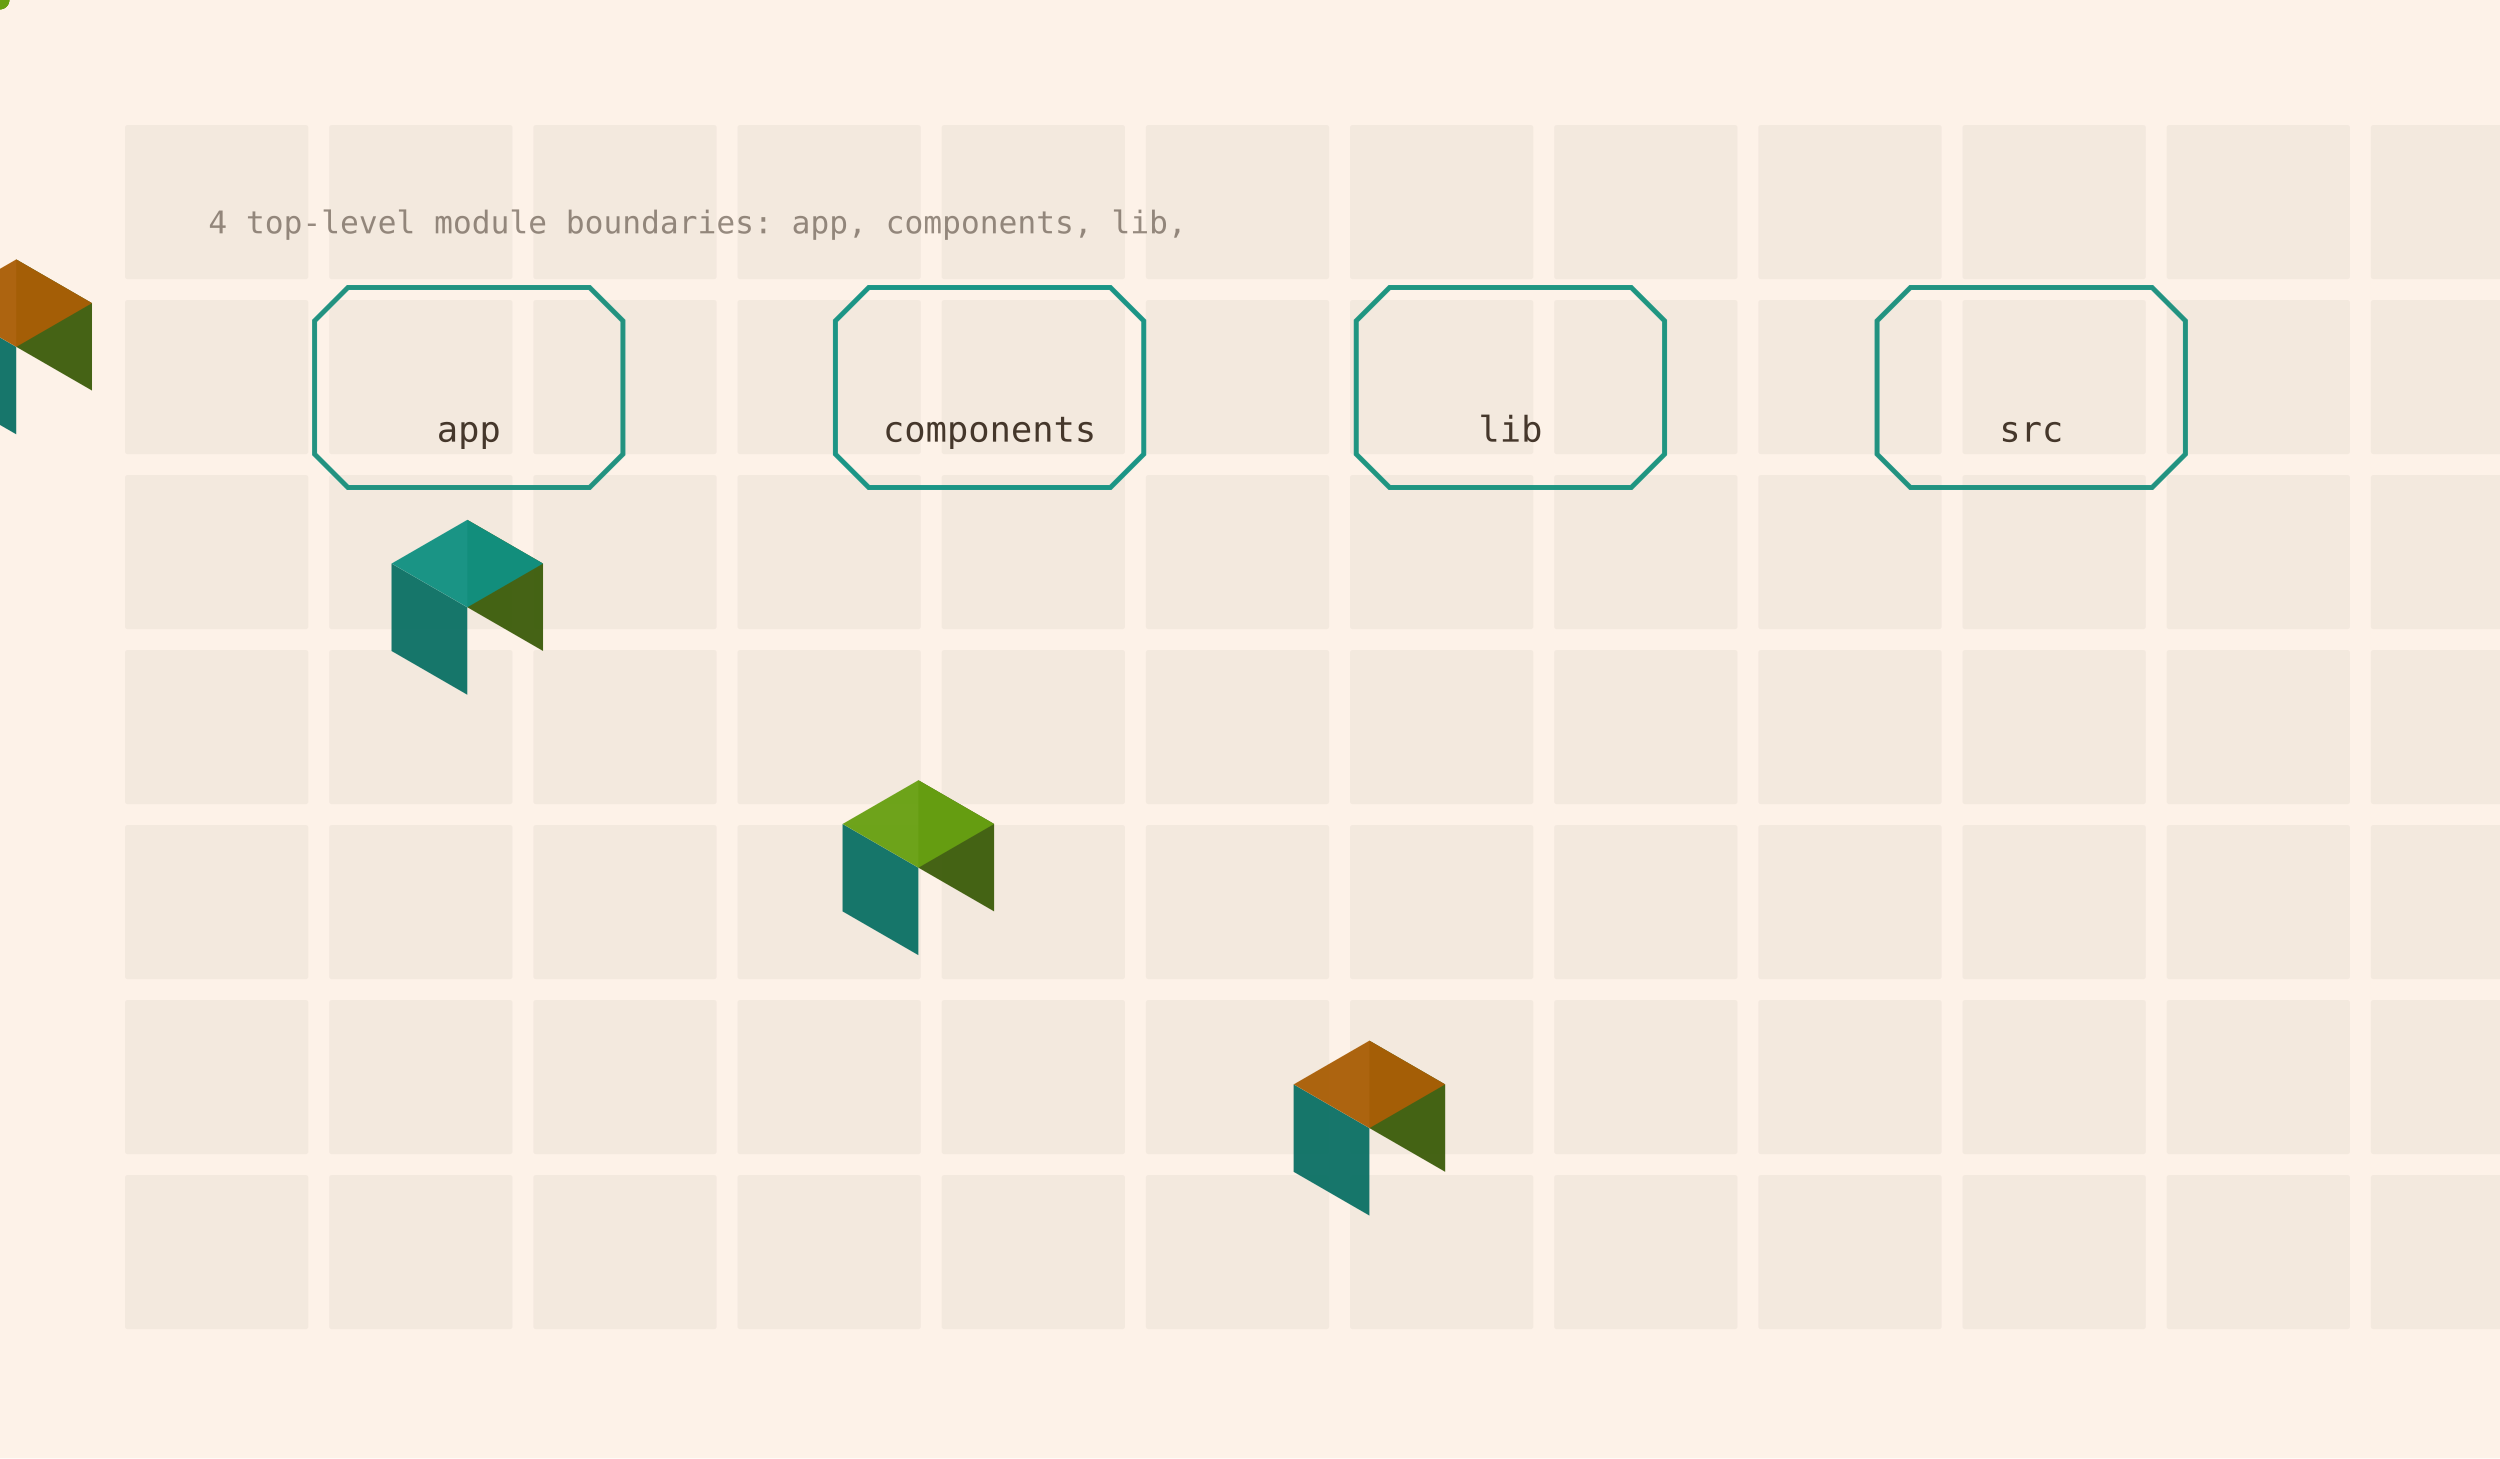
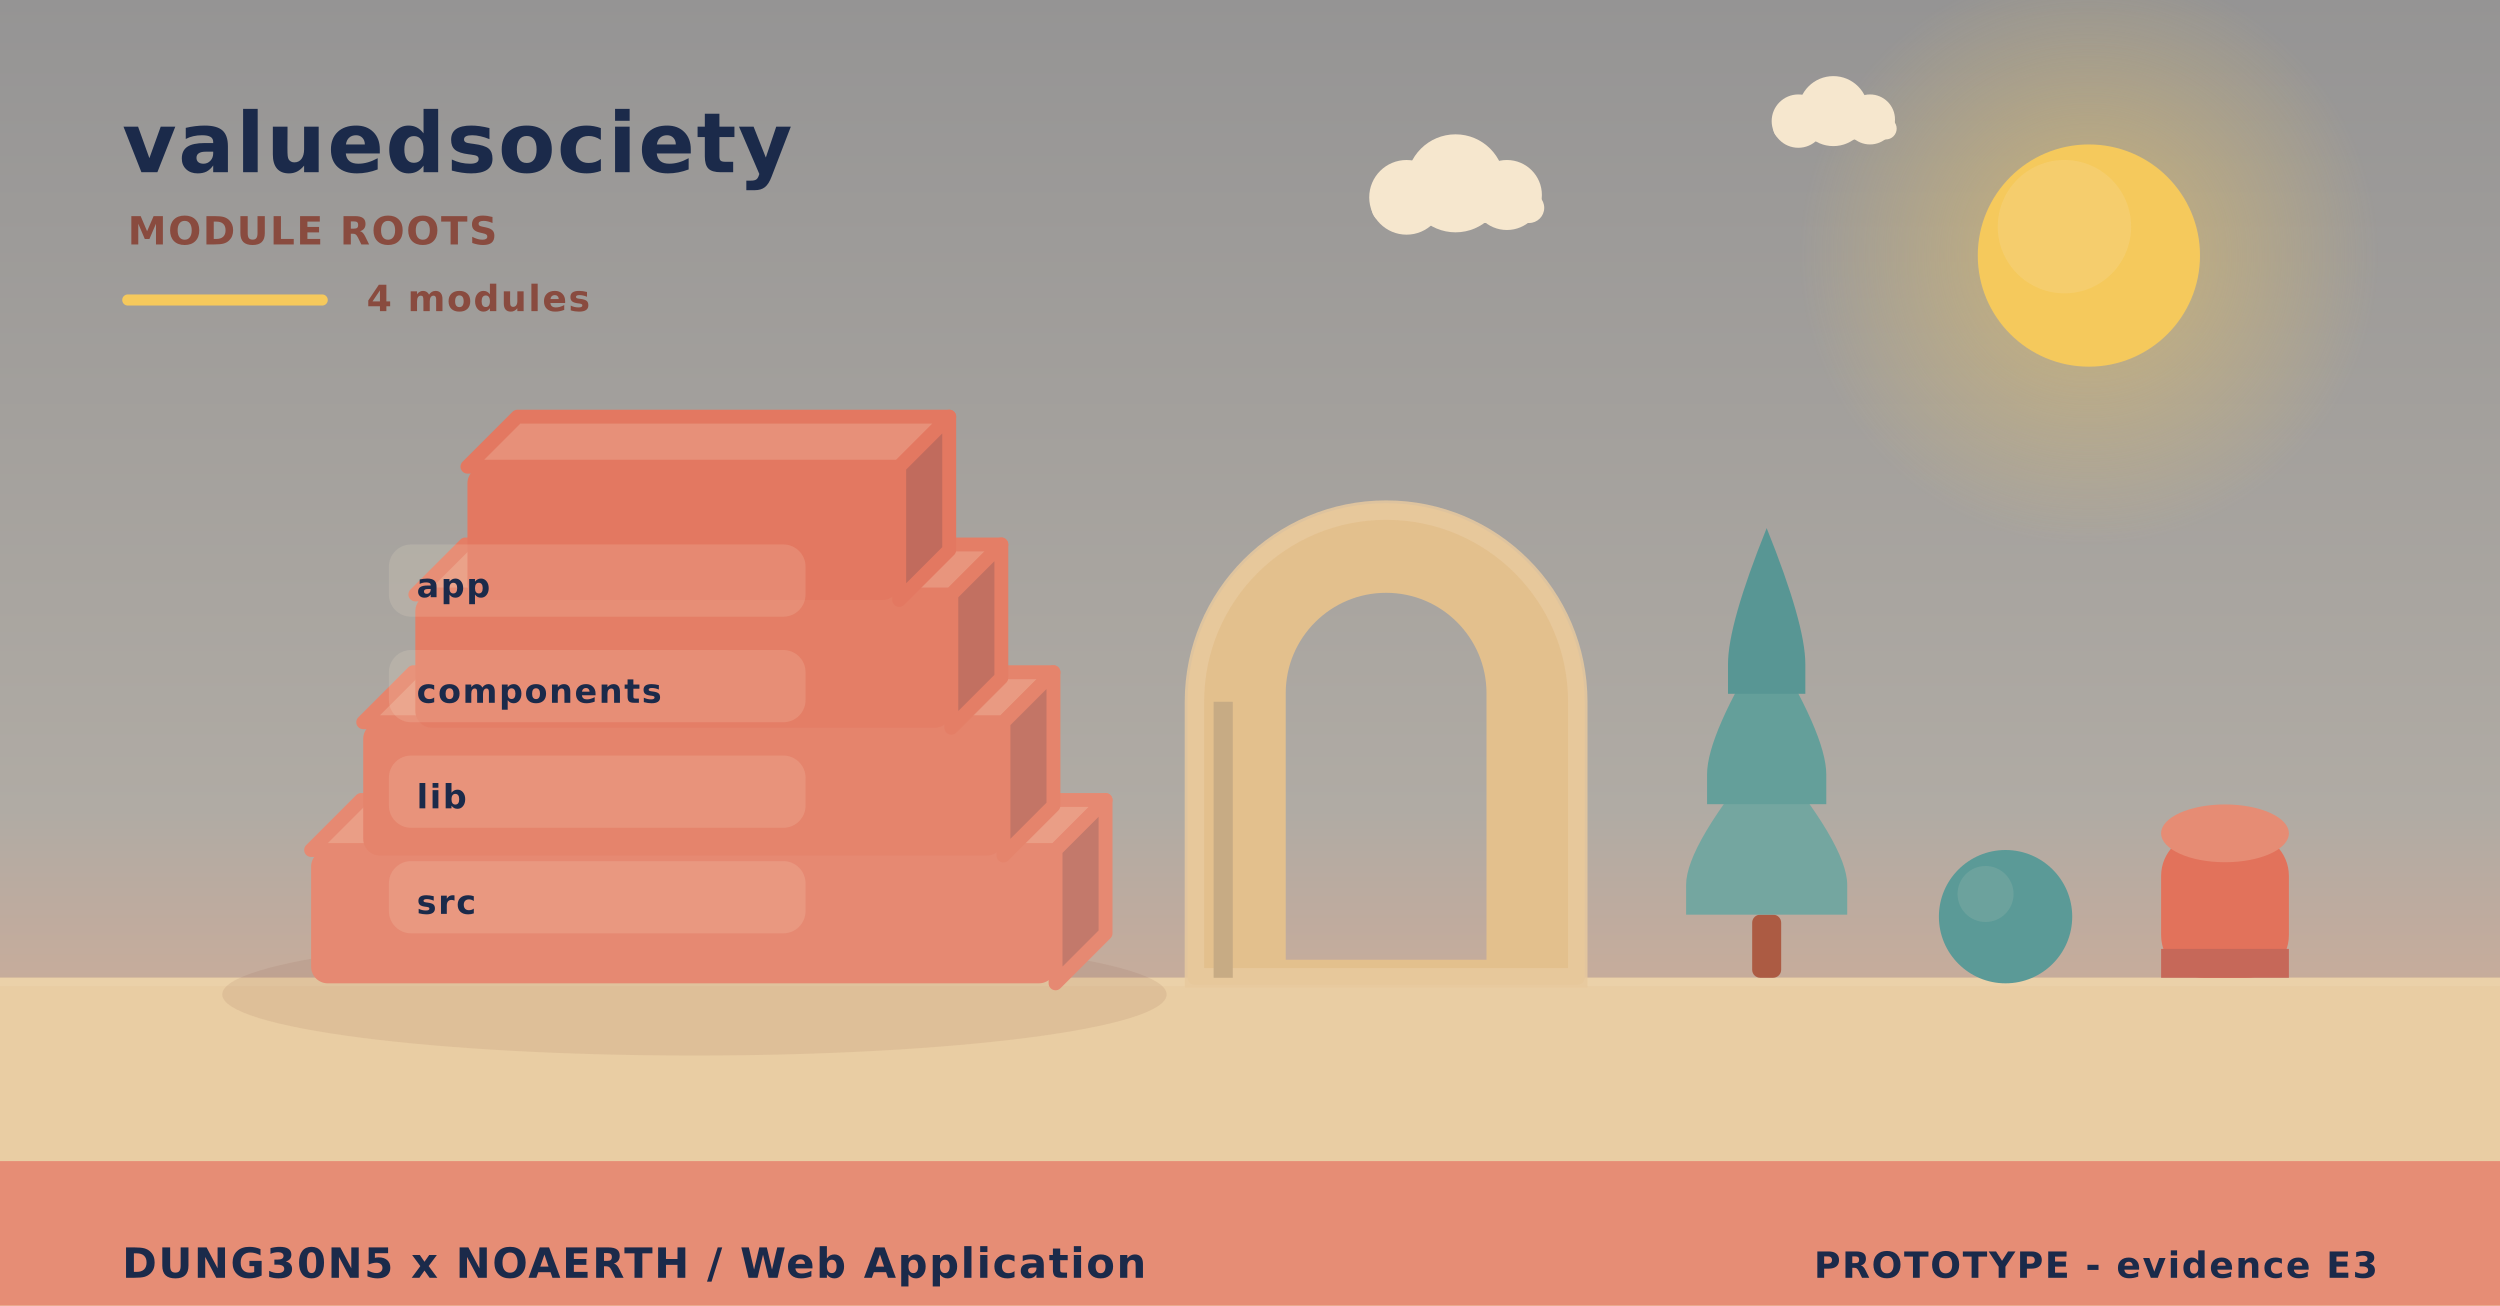
- <svg xmlns="http://www.w3.org/2000/svg" viewBox="0 0 1200 700" width="1200" height="700" role="img" aria-label="valuedsociety architecture">
-   <rect width="1200" height="700" fill="#fdf2e8" />
-   <defs>
-     <linearGradient id="ga" x1="0" y1="0" x2="1" y2="1">
-       <stop offset="0%" stop-color="#a95d05" />
-       <stop offset="100%" stop-color="#109081" />
-     </linearGradient>
-   </defs>
-   <rect x="60.00" y="60.00" width="88.00" height="74.00" rx="1.20" fill="#322418" opacity="0.05" />
-   <rect x="158.00" y="60.00" width="88.00" height="74.00" rx="1.20" fill="#322418" opacity="0.05" />
-   <rect x="256.00" y="60.00" width="88.00" height="74.00" rx="1.20" fill="#322418" opacity="0.05" />
-   <rect x="354.00" y="60.00" width="88.00" height="74.00" rx="1.20" fill="#322418" opacity="0.05" />
-   <rect x="452.00" y="60.00" width="88.00" height="74.00" rx="1.20" fill="#322418" opacity="0.05" />
-   <rect x="550.00" y="60.00" width="88.00" height="74.00" rx="1.20" fill="#322418" opacity="0.05" />
-   <rect x="648.00" y="60.00" width="88.00" height="74.00" rx="1.20" fill="#322418" opacity="0.05" />
-   <rect x="746.00" y="60.00" width="88.00" height="74.00" rx="1.20" fill="#322418" opacity="0.05" />
-   <rect x="844.00" y="60.00" width="88.00" height="74.00" rx="1.20" fill="#322418" opacity="0.05" />
-   <rect x="942.00" y="60.00" width="88.00" height="74.00" rx="1.20" fill="#322418" opacity="0.05" />
-   <rect x="1040.00" y="60.00" width="88.00" height="74.00" rx="1.20" fill="#322418" opacity="0.05" />
-   <rect x="1138.00" y="60.00" width="88.00" height="74.00" rx="1.20" fill="#322418" opacity="0.05" />
-   <rect x="60.00" y="144.00" width="88.00" height="74.00" rx="1.20" fill="#322418" opacity="0.05" />
-   <rect x="158.00" y="144.00" width="88.00" height="74.00" rx="1.20" fill="#322418" opacity="0.05" />
-   <rect x="256.00" y="144.00" width="88.00" height="74.00" rx="1.20" fill="#322418" opacity="0.05" />
-   <rect x="354.00" y="144.00" width="88.00" height="74.00" rx="1.20" fill="#322418" opacity="0.05" />
-   <rect x="452.00" y="144.00" width="88.00" height="74.00" rx="1.20" fill="#322418" opacity="0.05" />
-   <rect x="550.00" y="144.00" width="88.00" height="74.00" rx="1.20" fill="#322418" opacity="0.05" />
-   <rect x="648.00" y="144.00" width="88.00" height="74.00" rx="1.20" fill="#322418" opacity="0.05" />
-   <rect x="746.00" y="144.00" width="88.00" height="74.00" rx="1.20" fill="#322418" opacity="0.05" />
-   <rect x="844.00" y="144.00" width="88.00" height="74.00" rx="1.20" fill="#322418" opacity="0.05" />
-   <rect x="942.00" y="144.00" width="88.00" height="74.00" rx="1.20" fill="#322418" opacity="0.05" />
-   <rect x="1040.00" y="144.00" width="88.00" height="74.00" rx="1.20" fill="#322418" opacity="0.05" />
-   <rect x="1138.00" y="144.00" width="88.00" height="74.00" rx="1.20" fill="#322418" opacity="0.05" />
-   <rect x="60.00" y="228.00" width="88.00" height="74.00" rx="1.20" fill="#322418" opacity="0.05" />
-   <rect x="158.00" y="228.00" width="88.00" height="74.00" rx="1.20" fill="#322418" opacity="0.05" />
-   <rect x="256.00" y="228.00" width="88.00" height="74.00" rx="1.20" fill="#322418" opacity="0.05" />
-   <rect x="354.00" y="228.00" width="88.00" height="74.00" rx="1.20" fill="#322418" opacity="0.05" />
-   <rect x="452.00" y="228.00" width="88.00" height="74.00" rx="1.20" fill="#322418" opacity="0.05" />
-   <rect x="550.00" y="228.00" width="88.00" height="74.00" rx="1.20" fill="#322418" opacity="0.05" />
-   <rect x="648.00" y="228.00" width="88.00" height="74.00" rx="1.20" fill="#322418" opacity="0.05" />
-   <rect x="746.00" y="228.00" width="88.00" height="74.00" rx="1.20" fill="#322418" opacity="0.05" />
-   <rect x="844.00" y="228.00" width="88.00" height="74.00" rx="1.20" fill="#322418" opacity="0.05" />
-   <rect x="942.00" y="228.00" width="88.00" height="74.00" rx="1.20" fill="#322418" opacity="0.05" />
-   <rect x="1040.00" y="228.00" width="88.00" height="74.00" rx="1.20" fill="#322418" opacity="0.05" />
-   <rect x="1138.00" y="228.00" width="88.00" height="74.00" rx="1.20" fill="#322418" opacity="0.05" />
-   <rect x="60.00" y="312.00" width="88.00" height="74.00" rx="1.20" fill="#322418" opacity="0.05" />
-   <rect x="158.00" y="312.00" width="88.00" height="74.00" rx="1.20" fill="#322418" opacity="0.05" />
-   <rect x="256.00" y="312.00" width="88.00" height="74.00" rx="1.20" fill="#322418" opacity="0.05" />
-   <rect x="354.00" y="312.00" width="88.00" height="74.00" rx="1.20" fill="#322418" opacity="0.05" />
-   <rect x="452.00" y="312.00" width="88.00" height="74.00" rx="1.20" fill="#322418" opacity="0.05" />
-   <rect x="550.00" y="312.00" width="88.00" height="74.00" rx="1.20" fill="#322418" opacity="0.05" />
-   <rect x="648.00" y="312.00" width="88.00" height="74.00" rx="1.20" fill="#322418" opacity="0.05" />
-   <rect x="746.00" y="312.00" width="88.00" height="74.00" rx="1.20" fill="#322418" opacity="0.05" />
-   <rect x="844.00" y="312.00" width="88.00" height="74.00" rx="1.20" fill="#322418" opacity="0.05" />
-   <rect x="942.00" y="312.00" width="88.00" height="74.00" rx="1.20" fill="#322418" opacity="0.05" />
-   <rect x="1040.00" y="312.00" width="88.00" height="74.00" rx="1.20" fill="#322418" opacity="0.05" />
-   <rect x="1138.00" y="312.00" width="88.00" height="74.00" rx="1.20" fill="#322418" opacity="0.05" />
-   <rect x="60.00" y="396.00" width="88.00" height="74.00" rx="1.20" fill="#322418" opacity="0.05" />
-   <rect x="158.00" y="396.00" width="88.00" height="74.00" rx="1.20" fill="#322418" opacity="0.05" />
-   <rect x="256.00" y="396.00" width="88.00" height="74.00" rx="1.20" fill="#322418" opacity="0.05" />
-   <rect x="354.00" y="396.00" width="88.00" height="74.00" rx="1.20" fill="#322418" opacity="0.05" />
-   <rect x="452.00" y="396.00" width="88.00" height="74.00" rx="1.20" fill="#322418" opacity="0.05" />
-   <rect x="550.00" y="396.00" width="88.00" height="74.00" rx="1.20" fill="#322418" opacity="0.05" />
-   <rect x="648.00" y="396.00" width="88.00" height="74.00" rx="1.20" fill="#322418" opacity="0.05" />
-   <rect x="746.00" y="396.00" width="88.00" height="74.00" rx="1.20" fill="#322418" opacity="0.05" />
-   <rect x="844.00" y="396.00" width="88.00" height="74.00" rx="1.20" fill="#322418" opacity="0.05" />
-   <rect x="942.00" y="396.00" width="88.00" height="74.00" rx="1.20" fill="#322418" opacity="0.05" />
-   <rect x="1040.00" y="396.00" width="88.00" height="74.00" rx="1.20" fill="#322418" opacity="0.05" />
-   <rect x="1138.00" y="396.00" width="88.00" height="74.00" rx="1.20" fill="#322418" opacity="0.05" />
-   <rect x="60.00" y="480.00" width="88.00" height="74.00" rx="1.20" fill="#322418" opacity="0.05" />
-   <rect x="158.00" y="480.00" width="88.00" height="74.00" rx="1.20" fill="#322418" opacity="0.05" />
-   <rect x="256.00" y="480.00" width="88.00" height="74.00" rx="1.20" fill="#322418" opacity="0.05" />
-   <rect x="354.00" y="480.00" width="88.00" height="74.00" rx="1.20" fill="#322418" opacity="0.05" />
-   <rect x="452.00" y="480.00" width="88.00" height="74.00" rx="1.20" fill="#322418" opacity="0.05" />
-   <rect x="550.00" y="480.00" width="88.00" height="74.00" rx="1.20" fill="#322418" opacity="0.05" />
-   <rect x="648.00" y="480.00" width="88.00" height="74.00" rx="1.20" fill="#322418" opacity="0.05" />
-   <rect x="746.00" y="480.00" width="88.00" height="74.00" rx="1.20" fill="#322418" opacity="0.05" />
-   <rect x="844.00" y="480.00" width="88.00" height="74.00" rx="1.20" fill="#322418" opacity="0.05" />
-   <rect x="942.00" y="480.00" width="88.00" height="74.00" rx="1.20" fill="#322418" opacity="0.05" />
-   <rect x="1040.00" y="480.00" width="88.00" height="74.00" rx="1.20" fill="#322418" opacity="0.05" />
-   <rect x="1138.00" y="480.00" width="88.00" height="74.00" rx="1.20" fill="#322418" opacity="0.05" />
-   <rect x="60.00" y="564.00" width="88.00" height="74.00" rx="1.20" fill="#322418" opacity="0.05" />
-   <rect x="158.00" y="564.00" width="88.00" height="74.00" rx="1.20" fill="#322418" opacity="0.05" />
-   <rect x="256.00" y="564.00" width="88.00" height="74.00" rx="1.20" fill="#322418" opacity="0.05" />
-   <rect x="354.00" y="564.00" width="88.00" height="74.00" rx="1.20" fill="#322418" opacity="0.05" />
-   <rect x="452.00" y="564.00" width="88.00" height="74.00" rx="1.20" fill="#322418" opacity="0.05" />
-   <rect x="550.00" y="564.00" width="88.00" height="74.00" rx="1.20" fill="#322418" opacity="0.05" />
-   <rect x="648.00" y="564.00" width="88.00" height="74.00" rx="1.20" fill="#322418" opacity="0.05" />
-   <rect x="746.00" y="564.00" width="88.00" height="74.00" rx="1.20" fill="#322418" opacity="0.05" />
-   <rect x="844.00" y="564.00" width="88.00" height="74.00" rx="1.20" fill="#322418" opacity="0.05" />
-   <rect x="942.00" y="564.00" width="88.00" height="74.00" rx="1.20" fill="#322418" opacity="0.05" />
-   <rect x="1040.00" y="564.00" width="88.00" height="74.00" rx="1.20" fill="#322418" opacity="0.05" />
-   <rect x="1138.00" y="564.00" width="88.00" height="74.00" rx="1.20" fill="#322418" opacity="0.05" />
-   <path d="M167.00,138.00 H283.00 L299.00,154.00 V218.00 L283.00,234.00 H167.00 L151.00,218.00 V154.00 Z" fill="none" stroke="rgba(169,93,5,0.550)" stroke-width="1.80" opacity="0.90" />
-   <polygon points="7.79,166.50 44.17,187.50 44.17,145.50 7.79,124.50" fill="#3c5c0a" opacity="0.95" />
-   <polygon points="-28.58,187.50 7.79,208.50 7.79,166.50 -28.58,145.50" fill="#0c7065" opacity="0.95" />
-   <polygon points="7.79,124.50 44.17,145.50 7.79,166.50 -28.58,145.50" fill="#a95d05" opacity="0.95" />
-   <text x="225" y="212" font-family="ui-monospace,Menlo,monospace" font-size="17" fill="rgba(50,36,24,0.900)" text-anchor="middle">app</text>
+ <svg xmlns="http://www.w3.org/2000/svg" width="900" height="470" viewBox="0 0 900 470" role="img" aria-label="valuedsociety - how it is built">
+   <linearGradient id="skya" x1="0" y1="0" x2="0" y2="1">
+     <stop offset="0" stop-color="#959494" />
+     <stop offset="0.62" stop-color="#b0aba4" />
+     <stop offset="1" stop-color="#f3ad8a" />
+   </linearGradient>
+   <rect width="900" height="470" fill="url(#skya)" />
+   <radialGradient id="suna">
+     <stop offset="0.35" stop-color="#f5c95c" stop-opacity="0.34" />
+     <stop offset="1" stop-color="#f5c95c" stop-opacity="0" />
+   </radialGradient>
+   <circle cx="752" cy="92" r="104" fill="url(#suna)" />
+   <circle cx="752" cy="92" r="40" fill="#f5c95c" />
+   <circle cx="743.2" cy="81.6" r="24" fill="#f5d27e" opacity="0.5" />
  <g>
-     <path d="M167.00,138.00 H283.00 L299.00,154.00 V218.00 L283.00,234.00 H167.00 L151.00,218.00 V154.00 Z" fill="none" stroke="#109081" stroke-width="2.40" opacity="0.90" />
-     <animate attributeName="opacity" values="0.25;1.0;0.25" dur="18.3s" begin="0.0s" repeatCount="indefinite" />
+     <circle cx="524" cy="66" r="17.64" fill="#f6e7ce" />
+     <circle cx="506.36" cy="71.04" r="13.44" fill="#f6e7ce" />
+     <circle cx="542.48" cy="70.2" r="12.6" fill="#f6e7ce" />
+     <rect x="493.76" y="69.36" width="62.16" height="10.92" rx="5.46" fill="#f6e7ce" />
+     <animateTransform attributeName="transform" type="translate" values="0 0;24 0;0 0" dur="36s" begin="0s" repeatCount="indefinite" />
  </g>
-   <g opacity="0.9">
-     <circle cx="0.00" cy="0.00" r="4.50" fill="#679f11" opacity="1.00" />
-     <animateTransform attributeName="transform" type="translate" values="225.00,184.00 475.00,184.00" dur="6.1s" begin="0.0s" repeatCount="indefinite" />
-     <animateTransform attributeName="transform" type="translate" values="475.00,184.00 225.00,184.00" dur="6.1s" begin="3.05s" repeatCount="indefinite" />
+   <g>
+     <circle cx="660" cy="40" r="12.6" fill="#f6e7ce" />
+     <circle cx="647.4" cy="43.6" r="9.6" fill="#f6e7ce" />
+     <circle cx="673.2" cy="43" r="9" fill="#f6e7ce" />
+     <rect x="638.4" y="42.4" width="44.4" height="7.8" rx="3.9" fill="#f6e7ce" />
+     <animateTransform attributeName="transform" type="translate" values="0 0;-18 0;0 0" dur="46s" begin="3s" repeatCount="indefinite" />
  </g>
-   <path d="M417.00,138.00 H533.00 L549.00,154.00 V218.00 L533.00,234.00 H417.00 L401.00,218.00 V154.00 Z" fill="none" stroke="rgba(16,144,129,0.550)" stroke-width="1.80" opacity="0.90" />
-   <polygon points="224.30,291.50 260.67,312.50 260.67,270.50 224.30,249.50" fill="#3c5c0a" opacity="0.95" />
-   <polygon points="187.93,312.50 224.30,333.50 224.30,291.50 187.93,270.50" fill="#0c7065" opacity="0.95" />
-   <polygon points="224.30,249.50 260.67,270.50 224.30,291.50 187.93,270.50" fill="#109081" opacity="0.95" />
-   <text x="475" y="212" font-family="ui-monospace,Menlo,monospace" font-size="17" fill="rgba(50,36,24,0.900)" text-anchor="middle">components</text>
+   <rect x="0" y="352" width="900" height="118" fill="#e9cda3" />
+   <rect x="0" y="352" width="900" height="3" fill="#ebd1a9" />
+   <text x="44" y="62" font-family="Verdana,DejaVu Sans,sans-serif" font-size="30" font-weight="700" letter-spacing="0.6" fill="#1b2a4a" text-anchor="start">valuedsociety</text>
+   <text x="46" y="88" font-family="Verdana,DejaVu Sans,sans-serif" font-size="14" font-weight="700" letter-spacing="0.6" fill="#894b3f" text-anchor="start">MODULE ROOTS</text>
+   <rect x="44" y="106" width="74" height="4" rx="2" fill="#f5c95c" />
+   <text x="132" y="112" font-family="Verdana,DejaVu Sans,sans-serif" font-size="13" font-weight="700" letter-spacing="0.6" fill="#894b3f" text-anchor="start">4 modules</text>
+   <ellipse cx="250" cy="358" rx="170" ry="22" fill="rgba(138,90,68,0.11)" />
+   <path d="M112,306 L380,306 L398,288 L130,288 Z" fill="#ea9e86" stroke="#e68972" stroke-width="5" stroke-linejoin="round" />
+   <path d="M380,306 L398,288 L398,336 L380,354 Z" fill="#c3796b" stroke="#e68972" stroke-width="5" stroke-linejoin="round" />
+   <rect x="112" y="306" width="268" height="48" rx="6" fill="#e68972" />
+   <path d="M130.76,260 L361.24,260 L379.24,242 L148.76,242 Z" fill="#e99a82" stroke="#e5846c" stroke-width="5" stroke-linejoin="round" />
+   <path d="M361.24,260 L379.24,242 L379.24,290 L361.24,308 Z" fill="#c37566" stroke="#e5846c" stroke-width="5" stroke-linejoin="round" />
+   <rect x="130.76" y="260" width="230.48" height="48" rx="6" fill="#e5846c" />
+   <path d="M149.52,214 L342.48,214 L360.48,196 L167.52,196 Z" fill="#e8957d" stroke="#e47e66" stroke-width="5" stroke-linejoin="round" />
+   <path d="M342.48,214 L360.48,196 L360.48,244 L342.48,262 Z" fill="#c27061" stroke="#e47e66" stroke-width="5" stroke-linejoin="round" />
+   <rect x="149.52" y="214" width="192.96" height="48" rx="6" fill="#e47e66" />
+   <path d="M168.28,168 L323.72,168 L341.72,150 L186.28,150 Z" fill="#e79079" stroke="#e37861" stroke-width="5" stroke-linejoin="round" />
+   <path d="M323.72,168 L341.72,150 L341.72,198 L323.72,216 Z" fill="#c16b5d" stroke="#e37861" stroke-width="5" stroke-linejoin="round" />
+   <rect x="168.28" y="168" width="155.44" height="48" rx="6" fill="#e37861" />
+   <rect x="140" y="196" width="150" height="26" rx="8" fill="rgba(246,231,206,0.16)" opacity="0.94" />
  <g>
-     <path d="M417.00,138.00 H533.00 L549.00,154.00 V218.00 L533.00,234.00 H417.00 L401.00,218.00 V154.00 Z" fill="none" stroke="#109081" stroke-width="2.40" opacity="0.90" />
-     <animate attributeName="opacity" values="0.25;1.0;0.25" dur="18.3s" begin="0.45s" repeatCount="indefinite" />
+     <text x="150" y="215" font-family="Verdana,DejaVu Sans,sans-serif" font-size="12" font-weight="700" letter-spacing="0.6" fill="#1b2a4a" text-anchor="start">app</text>
+     <animateTransform attributeName="transform" type="translate" values="0 10;0 0" dur="0.7s" begin="0.3s" fill="freeze" />
  </g>
-   <g opacity="0.9">
-     <circle cx="0.00" cy="0.00" r="4.50" fill="#679f11" opacity="1.00" />
-     <animateTransform attributeName="transform" type="translate" values="475.00,184.00 725.00,184.00" dur="6.1s" begin="0.3s" repeatCount="indefinite" />
-     <animateTransform attributeName="transform" type="translate" values="725.00,184.00 475.00,184.00" dur="6.1s" begin="3.35s" repeatCount="indefinite" />
+   <rect x="140" y="234" width="150" height="26" rx="8" fill="rgba(246,231,206,0.16)" opacity="0.94" />
+   <g>
+     <text x="150" y="253" font-family="Verdana,DejaVu Sans,sans-serif" font-size="12" font-weight="700" letter-spacing="0.6" fill="#1b2a4a" text-anchor="start">components</text>
+     <animateTransform attributeName="transform" type="translate" values="0 10;0 0" dur="0.7s" begin="0.5s" fill="freeze" />
  </g>
-   <path d="M667.00,138.00 H783.00 L799.00,154.00 V218.00 L783.00,234.00 H667.00 L651.00,218.00 V154.00 Z" fill="none" stroke="rgba(103,159,17,0.550)" stroke-width="1.80" opacity="0.90" />
-   <polygon points="440.81,416.50 477.18,437.50 477.18,395.50 440.81,374.50" fill="#3c5c0a" opacity="0.95" />
-   <polygon points="404.43,437.50 440.81,458.50 440.81,416.50 404.43,395.50" fill="#0c7065" opacity="0.95" />
-   <polygon points="440.81,374.50 477.18,395.50 440.81,416.50 404.43,395.50" fill="#679f11" opacity="0.95" />
-   <text x="725" y="212" font-family="ui-monospace,Menlo,monospace" font-size="17" fill="rgba(50,36,24,0.900)" text-anchor="middle">lib</text>
+   <rect x="140" y="272" width="150" height="26" rx="8" fill="rgba(246,231,206,0.16)" opacity="0.94" />
  <g>
-     <path d="M667.00,138.00 H783.00 L799.00,154.00 V218.00 L783.00,234.00 H667.00 L651.00,218.00 V154.00 Z" fill="none" stroke="#109081" stroke-width="2.40" opacity="0.90" />
-     <animate attributeName="opacity" values="0.25;1.0;0.25" dur="18.3s" begin="0.9s" repeatCount="indefinite" />
+     <text x="150" y="291" font-family="Verdana,DejaVu Sans,sans-serif" font-size="12" font-weight="700" letter-spacing="0.6" fill="#1b2a4a" text-anchor="start">lib</text>
+     <animateTransform attributeName="transform" type="translate" values="0 10;0 0" dur="0.7s" begin="0.7s" fill="freeze" />
  </g>
-   <g opacity="0.9">
-     <circle cx="0.00" cy="0.00" r="4.50" fill="#679f11" opacity="1.00" />
-     <animateTransform attributeName="transform" type="translate" values="725.00,184.00 975.00,184.00" dur="6.1s" begin="0.6s" repeatCount="indefinite" />
-     <animateTransform attributeName="transform" type="translate" values="975.00,184.00 725.00,184.00" dur="6.1s" begin="3.65s" repeatCount="indefinite" />
+   <rect x="140" y="310" width="150" height="26" rx="8" fill="rgba(246,231,206,0.16)" opacity="0.94" />
+   <g>
+     <text x="150" y="329" font-family="Verdana,DejaVu Sans,sans-serif" font-size="12" font-weight="700" letter-spacing="0.6" fill="#1b2a4a" text-anchor="start">src</text>
+     <animateTransform attributeName="transform" type="translate" values="0 10;0 0" dur="0.7s" begin="0.9s" fill="freeze" />
  </g>
-   <path d="M917.00,138.00 H1033.00 L1049.00,154.00 V218.00 L1033.00,234.00 H917.00 L901.00,218.00 V154.00 Z" fill="none" stroke="rgba(169,93,5,0.550)" stroke-width="1.80" opacity="0.90" />
-   <polygon points="657.31,541.50 693.69,562.50 693.69,520.50 657.31,499.50" fill="#3c5c0a" opacity="0.95" />
-   <polygon points="620.94,562.50 657.31,583.50 657.31,541.50 620.94,520.50" fill="#0c7065" opacity="0.95" />
-   <polygon points="657.31,499.50 693.69,520.50 657.31,541.50 620.94,520.50" fill="#a95d05" opacity="0.95" />
-   <text x="975" y="212" font-family="ui-monospace,Menlo,monospace" font-size="17" fill="rgba(50,36,24,0.900)" text-anchor="middle">src</text>
-   <g>
-     <path d="M917.00,138.00 H1033.00 L1049.00,154.00 V218.00 L1033.00,234.00 H917.00 L901.00,218.00 V154.00 Z" fill="none" stroke="#109081" stroke-width="2.40" opacity="0.90" />
-     <animate attributeName="opacity" values="0.25;1.0;0.25" dur="18.3s" begin="1.35s" repeatCount="indefinite" />
-   </g>
-   <g opacity="0.9">
-     <circle cx="0.00" cy="0.00" r="4.50" fill="#679f11" opacity="1.00" />
-     <animateTransform attributeName="transform" type="translate" values="975.00,184.00 975.00,184.00" dur="6.1s" begin="0.9s" repeatCount="indefinite" />
-     <animateTransform attributeName="transform" type="translate" values="975.00,184.00 975.00,184.00" dur="6.1s" begin="3.95s" repeatCount="indefinite" />
-   </g>
-   <text x="100" y="112" font-family="ui-monospace,Menlo,monospace" font-size="15" fill="rgba(50,36,24,0.500)">4 top-level module boundaries: app, components, lib,</text>
+   <path d="M430,352 L430,252.64 A69,69 0 0 1 568,252.64 L568,352 Z M460.36,348 L460.36,249.55 A38.64,38.64 0 0 1 537.64,249.55 L537.64,348 Z" fill="#e3c08d" fill-rule="evenodd" stroke="#e3c08d" stroke-width="5" stroke-linejoin="round" />
+   <path d="M430,352 L430,252.64 A69,69 0 0 1 568,252.64 L568,352 Z" fill="none" stroke="#e8c99d" stroke-width="7" stroke-linecap="round" opacity="0.85" />
+   <rect x="436.9" y="252.64" width="6.9" height="99.36" fill="#c7ab84" />
+   <rect x="630.78" y="329.28" width="10.44" height="22.72" rx="2.9" fill="#ac5b43" />
+   <path d="M636,269.64 Q607,304.23 607,318.54 Q607,329.28 607,329.28 L665,329.28 Q665,329.28 665,318.54 Q665,304.23 636,269.64 Z" fill="#74a6a0" />
+   <path d="M636,229.88 Q614.54,264.47 614.54,278.78 Q614.54,289.52 614.54,289.52 L657.46,289.52 Q657.46,289.52 657.46,278.78 Q657.46,264.47 636,229.88 Z" fill="#649f9a" />
+   <path d="M636,190.12 Q622.08,224.71 622.08,239.02 Q622.08,249.76 622.08,249.76 L649.92,249.76 Q649.92,249.76 649.92,239.02 Q649.92,224.71 636,190.12 Z" fill="#589694" />
+   <circle cx="722" cy="330" r="24" fill="#5b9a97" />
+   <circle cx="714.8" cy="321.84" r="10.08" fill="#7aa9a2" opacity="0.55" />
+   <rect x="778" y="300" width="46" height="52" rx="15.33" fill="#e2725b" />
+   <ellipse cx="801" cy="300" rx="23" ry="10.4" fill="#e68c74" />
+   <rect x="778" y="341.6" width="46" height="10.4" fill="#c66859" />
+   <rect x="0" y="418" width="900" height="52" rx="0" fill="#e68972" opacity="0.94" />
+   <text x="44" y="460" font-family="Verdana,DejaVu Sans,sans-serif" font-size="15" font-weight="700" letter-spacing="0.6" fill="#1b2a4a" text-anchor="start">DUNG30N5 x NOAERTH  /  Web Application</text>
+   <text x="856" y="460" font-family="Verdana,DejaVu Sans,sans-serif" font-size="13" font-weight="700" letter-spacing="0.6" fill="#1b2a4a" text-anchor="end">PROTOTYPE  -  evidence E3</text>
</svg>
